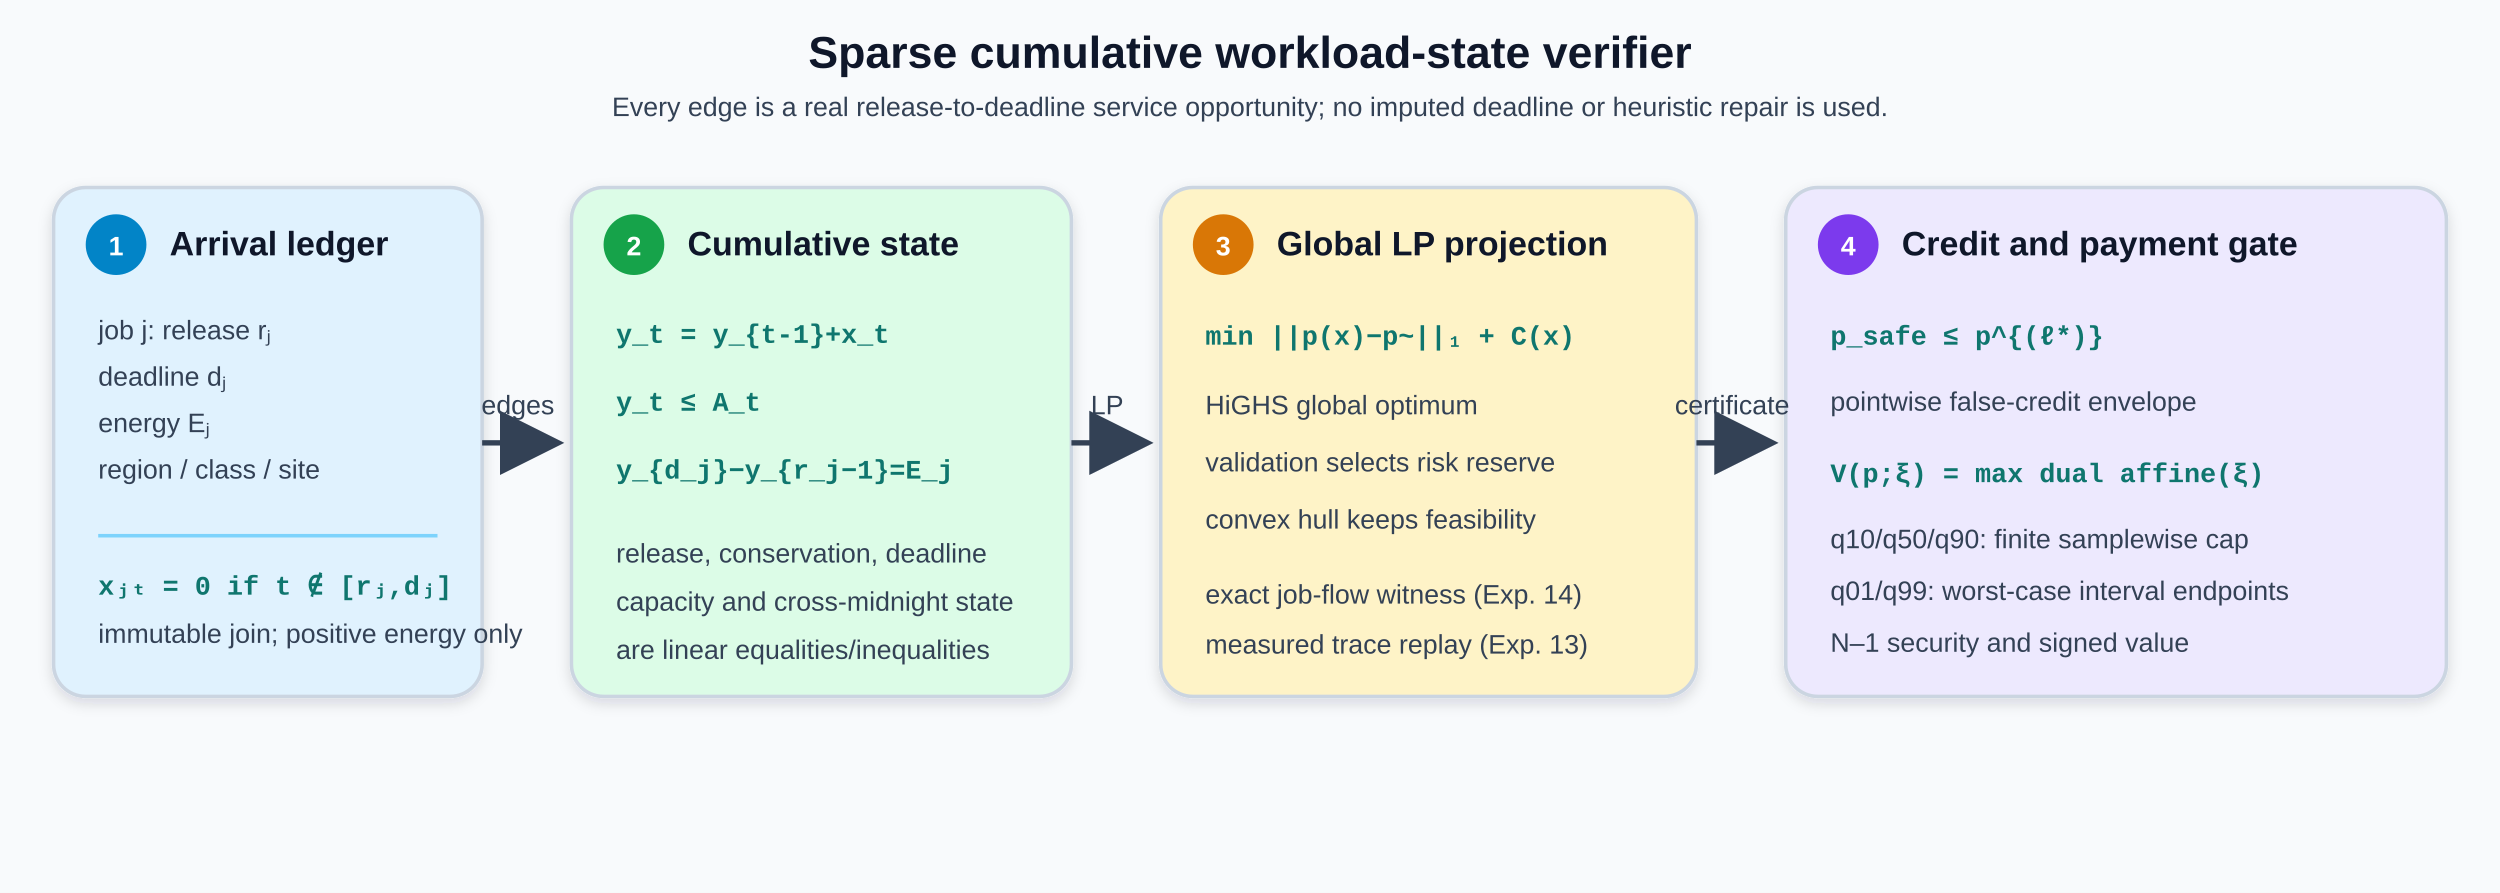
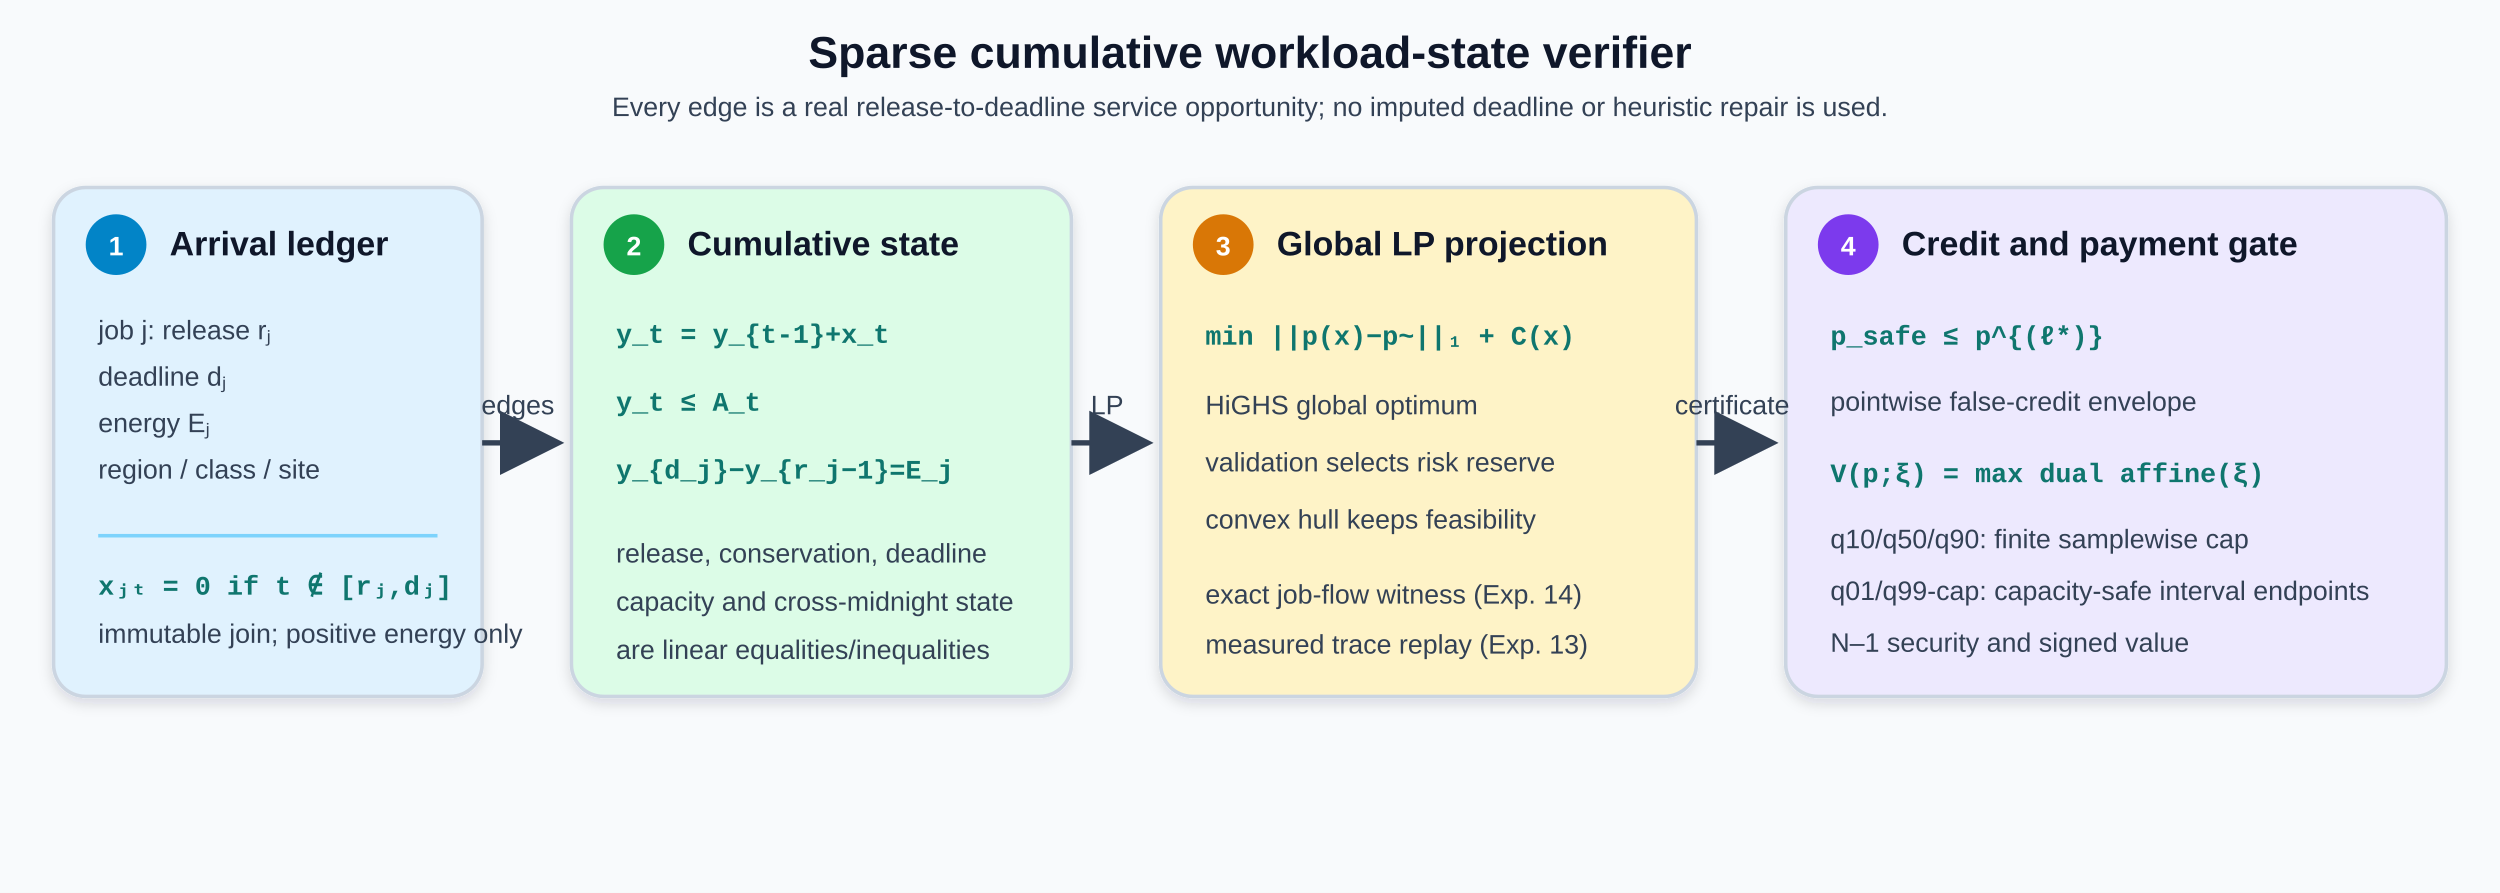
<svg xmlns="http://www.w3.org/2000/svg" width="1400" height="500" viewBox="0 0 1400 500">
  <defs>
    <marker id="arrow2" markerWidth="12" markerHeight="12" refX="10" refY="6" orient="auto">
      <path d="M0,0 L12,6 L0,12 z" fill="#334155" />
    </marker>
    <filter id="shadow2" x="-10%" y="-10%" width="120%" height="130%">
      <feDropShadow dx="0" dy="3" stdDeviation="4" flood-color="#0f172a" flood-opacity=".14" />
    </filter>
    <style>
      .title{font:700 25px Arial,sans-serif;fill:#0f172a}.head{font:700 19px Arial,sans-serif;fill:#0f172a}
      .body{font:400 15px Arial,sans-serif;fill:#334155}.eq{font:600 15px 'Courier New',monospace;fill:#0f766e}
      .box{stroke:#cbd5e1;stroke-width:2;rx:18;filter:url(#shadow2)} .arrow{stroke:#334155;stroke-width:3;fill:none;marker-end:url(#arrow2)}
      .num{font:700 15px Arial,sans-serif;fill:#fff}
    </style>
  </defs>
  <rect width="1400" height="500" fill="#f8fafc" />
  <text x="700" y="38" text-anchor="middle" class="title">Sparse cumulative workload-state verifier</text>
  <text x="700" y="65" text-anchor="middle" class="body">Every edge is a real release-to-deadline service opportunity; no imputed deadline or heuristic repair is used.</text>
  <rect x="30" y="105" width="240" height="285" fill="#e0f2fe" class="box" />
  <circle cx="65" cy="137" r="17" fill="#0284c7" />
  <text x="65" y="143" text-anchor="middle" class="num">1</text>
  <text x="95" y="143" class="head">Arrival ledger</text>
  <text x="55" y="190" class="body">job j: release rⱼ</text>
  <text x="55" y="216" class="body">deadline dⱼ</text>
  <text x="55" y="242" class="body">energy Eⱼ</text>
  <text x="55" y="268" class="body">region / class / site</text>
  <path d="M55 300h190" stroke="#7dd3fc" stroke-width="2" />
  <text x="55" y="333" class="eq">xⱼₜ = 0 if t ∉ [rⱼ,dⱼ]</text>
  <text x="55" y="360" class="body">immutable join; positive energy only</text>
  <rect x="320" y="105" width="280" height="285" fill="#dcfce7" class="box" />
  <circle cx="355" cy="137" r="17" fill="#16a34a" />
  <text x="355" y="143" text-anchor="middle" class="num">2</text>
  <text x="385" y="143" class="head">Cumulative state</text>
  <text x="345" y="192" class="eq">y_t = y_{t-1}+x_t</text>
  <text x="345" y="230" class="eq">y_t ≤ A_t</text>
  <text x="345" y="268" class="eq">y_{d_j}−y_{r_j−1}=E_j</text>
  <text x="345" y="315" class="body">release, conservation, deadline</text>
  <text x="345" y="342" class="body">capacity and cross-midnight state</text>
  <text x="345" y="369" class="body">are linear equalities/inequalities</text>
  <rect x="650" y="105" width="300" height="285" fill="#fef3c7" class="box" />
  <circle cx="685" cy="137" r="17" fill="#d97706" />
  <text x="685" y="143" text-anchor="middle" class="num">3</text>
  <text x="715" y="143" class="head">Global LP projection</text>
  <text x="675" y="193" class="eq">min ||p(x)−p~||₁ + C(x)</text>
  <text x="675" y="232" class="body">HiGHS global optimum</text>
  <text x="675" y="264" class="body">validation selects risk reserve</text>
  <text x="675" y="296" class="body">convex hull keeps feasibility</text>
  <text x="675" y="338" class="body">exact job-flow witness (Exp. 14)</text>
  <text x="675" y="366" class="body">measured trace replay (Exp. 13)</text>
  <rect x="1000" y="105" width="370" height="285" fill="#ede9fe" class="box" />
  <circle cx="1035" cy="137" r="17" fill="#7c3aed" />
  <text x="1035" y="143" text-anchor="middle" class="num">4</text>
  <text x="1065" y="143" class="head">Credit and payment gate</text>
  <text x="1025" y="193" class="eq">p_safe ≤ p^{(ℓ*)}</text>
  <text x="1025" y="230" class="body">pointwise false-credit envelope</text>
  <text x="1025" y="270" class="eq">V(p;ξ) = max dual affine(ξ)</text>
  <text x="1025" y="307" class="body">q10/q50/q90: finite samplewise cap</text>
-   <text x="1025" y="336" class="body">q01/q99: worst-case interval endpoints</text>
+   <text x="1025" y="336" class="body">q01/q99-cap: capacity-safe interval endpoints</text>
  <text x="1025" y="365" class="body">N–1 security and signed value</text>
  <path d="M270 248H310" class="arrow" />
  <path d="M600 248H640" class="arrow" />
  <path d="M950 248H990" class="arrow" />
  <text x="290" y="232" text-anchor="middle" class="body">edges</text>
  <text x="620" y="232" text-anchor="middle" class="body">LP</text>
  <text x="970" y="232" text-anchor="middle" class="body">certificate</text>
</svg>
